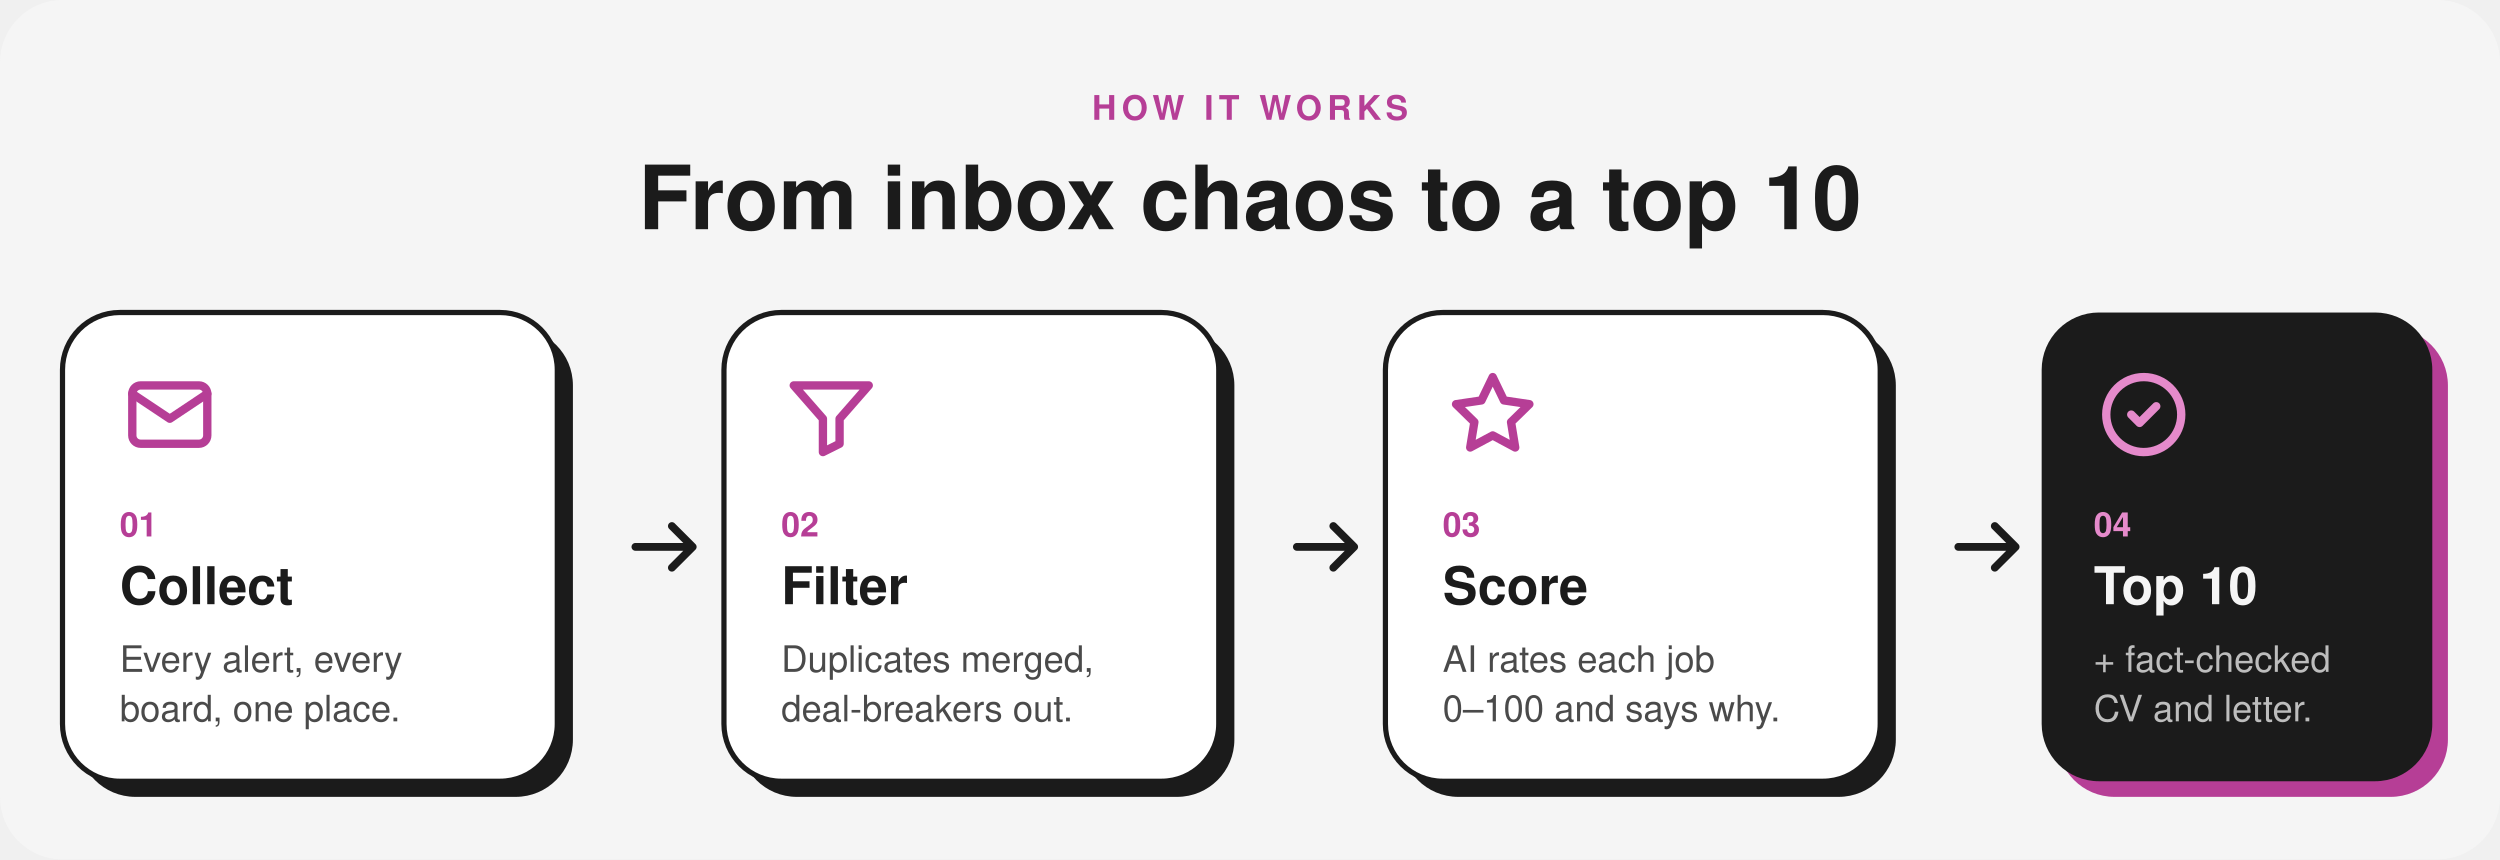
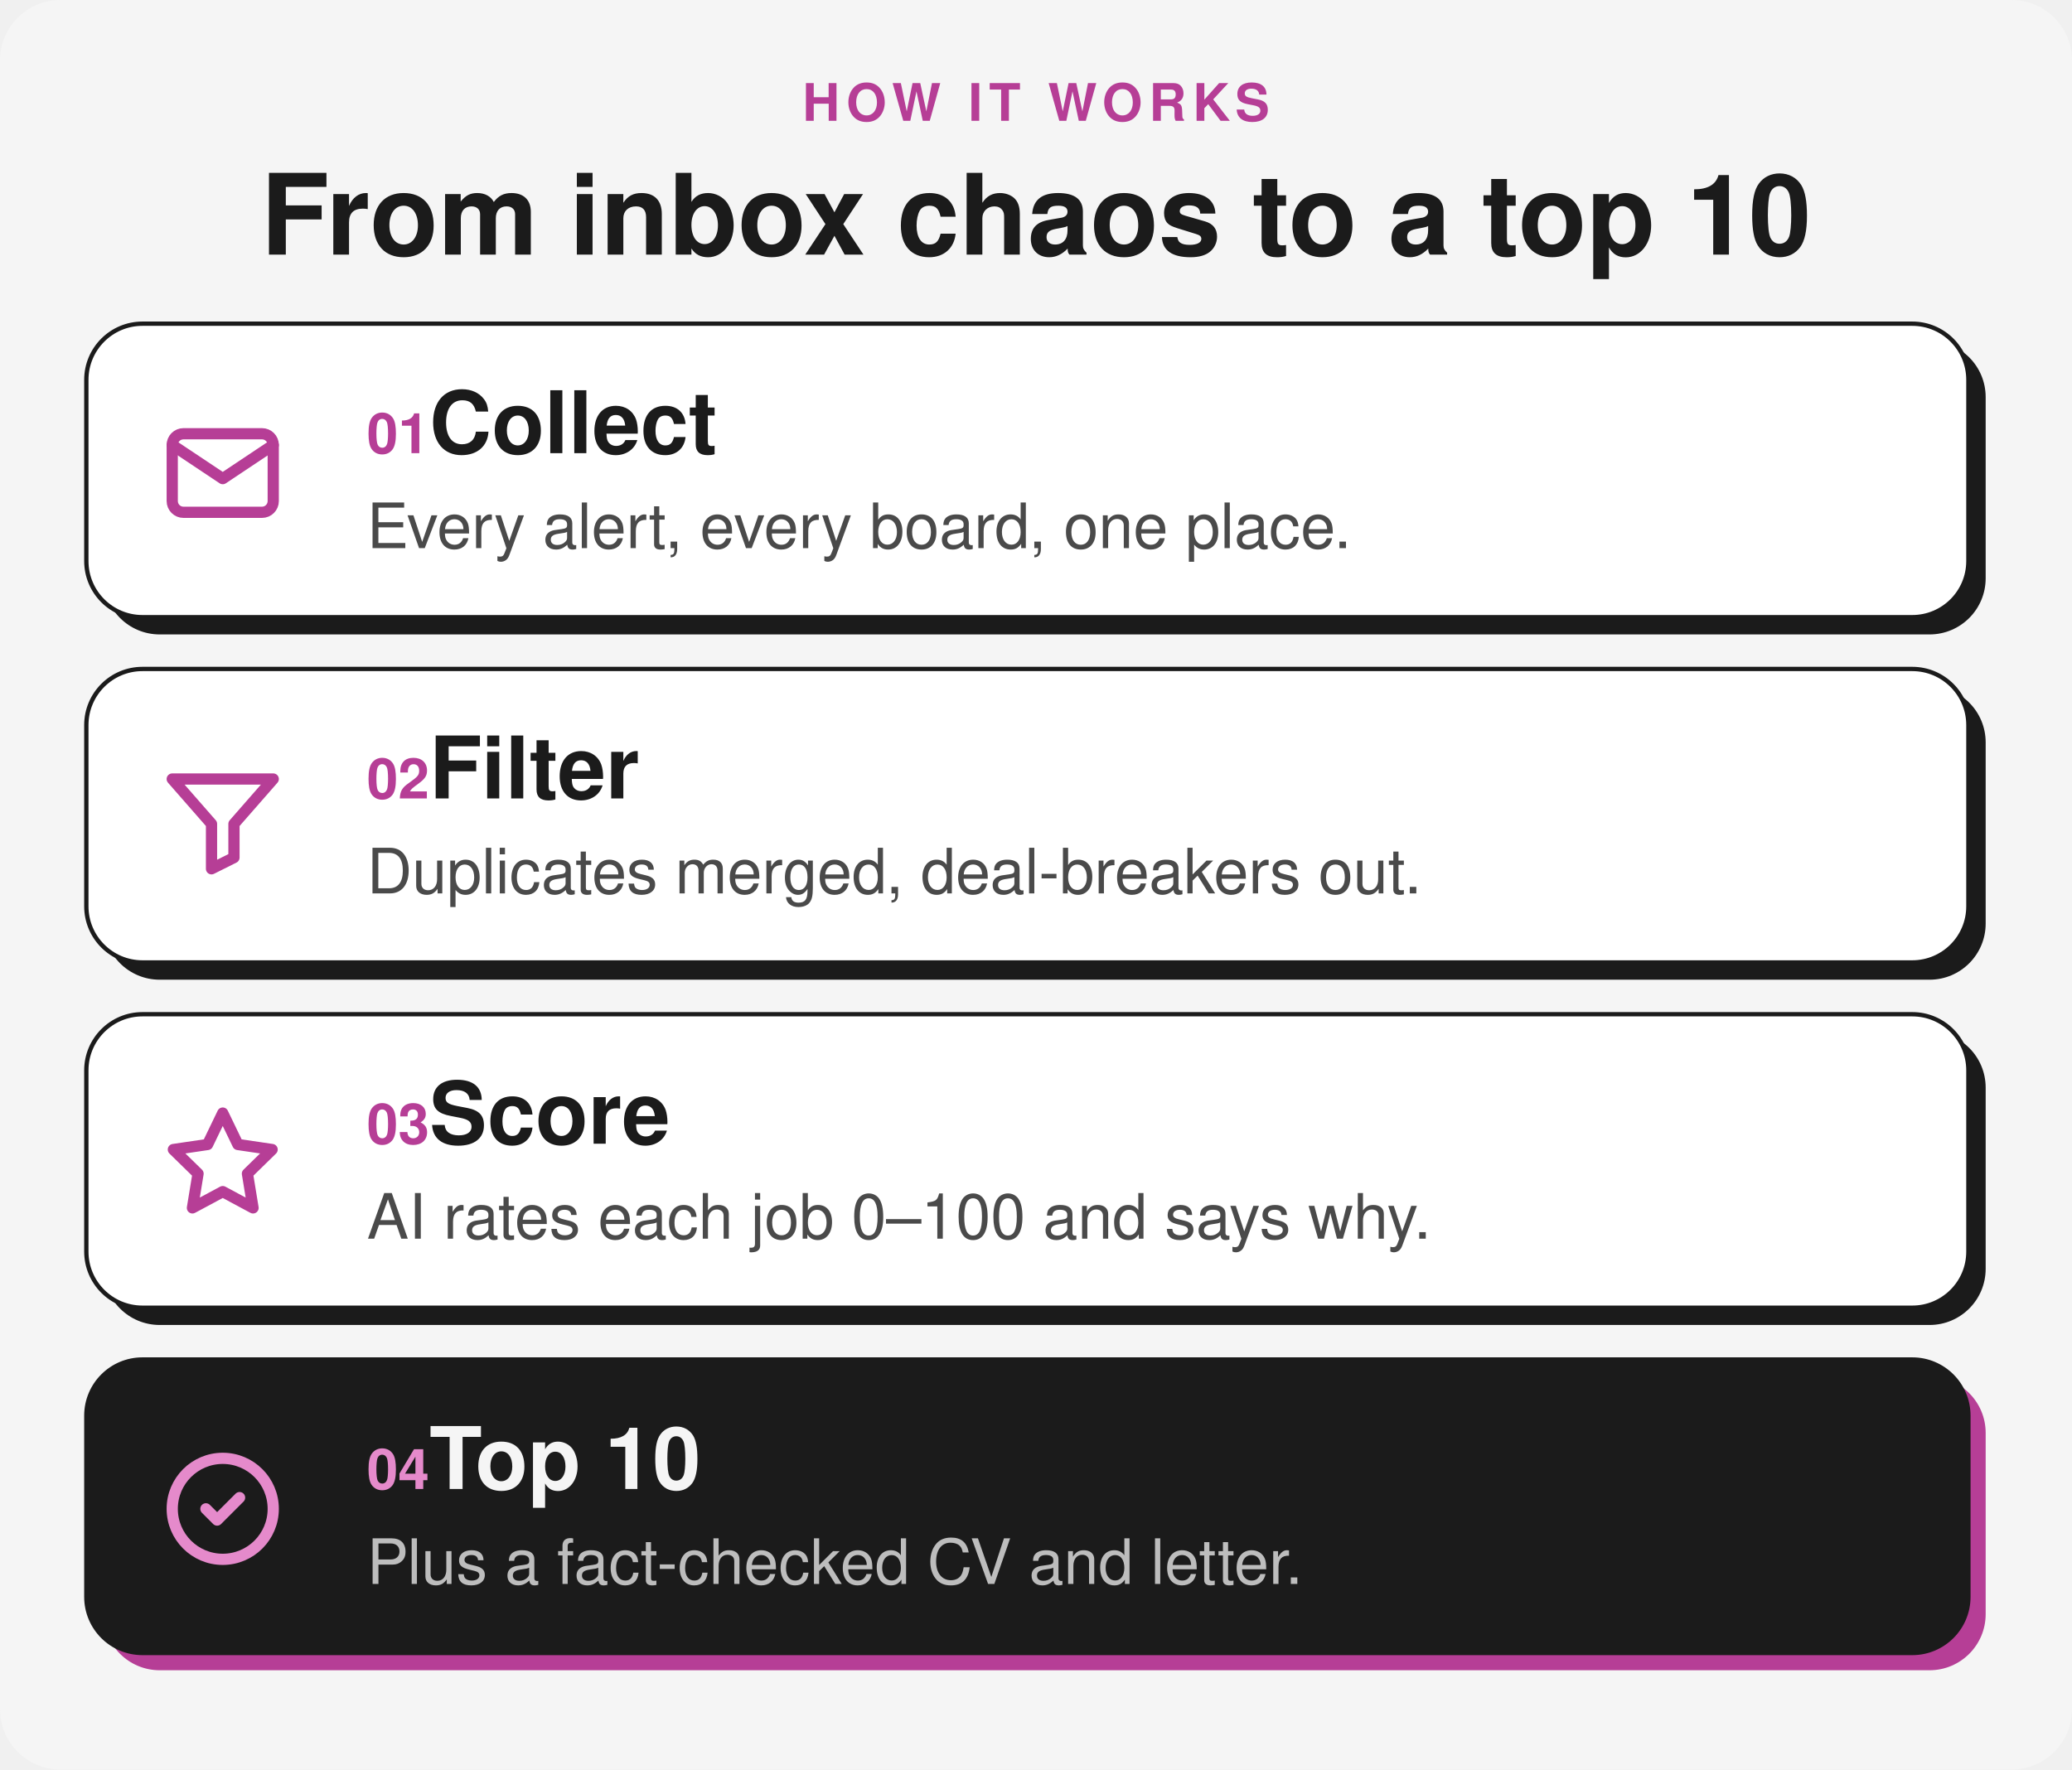
- <svg xmlns="http://www.w3.org/2000/svg" width="960" height="330" viewBox="0 0 960 330" role="img" aria-label="How it works: 1 Collect every alert, 2 Filter duplicates and deal-breakers, 3 Score each job 0 to 100 with reasons, 4 Top 10 with fact-checked CV and letter drafts">
-   <style>
-     text{font-family:Montserrat,'Segoe UI',Helvetica,Arial,sans-serif;fill:#1b1b1b}
-     .k{font-size:13px;font-weight:800;letter-spacing:2px;fill:#b63e96}
-     .h{font-size:34px;font-weight:900}
-     .n{font-size:13px;font-weight:800;fill:#b63e96}
-     .t{font-size:20px;font-weight:800}
-     .b{font-size:14px;font-weight:500;fill:#4a4a4a}
-     .ic{fill:none;stroke:#b63e96;stroke-width:2;stroke-linecap:round;stroke-linejoin:round}
-   </style>
-   <rect width="960" height="330" fill="#f5f5f5" rx="24" />
-   <text x="480" y="46" text-anchor="middle" class="k">HOW IT WORKS</text>
-   <text x="480" y="88" text-anchor="middle" class="h">From inbox chaos to a top 10</text>
-   <g transform="translate(24,120)">
-     <rect x="6" y="6" width="190" height="180" rx="22" fill="#1b1b1b" />
-     <rect width="190" height="180" rx="22" fill="#fff" stroke="#1b1b1b" stroke-width="2" />
-     <g transform="translate(22,20) scale(1.6)" class="ic">
-       <rect x="3" y="5" width="18" height="14" rx="2" />
-       <path d="m3 7 9 6 9-6" />
-     </g>
-     <text x="22" y="86" class="n">01</text>
-     <text x="22" y="112" class="t">Collect</text>
-     <text x="22" y="138" class="b">Every alert, every</text>
-     <text x="22" y="157" class="b">board, one place.</text>
+ <svg xmlns="http://www.w3.org/2000/svg" width="960" height="820" viewBox="0 0 960 820" role="img" aria-label="How it works: 1 Collect every alert, 2 Filter duplicates and deal-breakers, 3 Score each job 0 to 100 with reasons, 4 Top 10 with fact-checked CV and letter">
+   <style>text{font-family:Montserrat,'Segoe UI',Helvetica,Arial,sans-serif;fill:#1b1b1b}.k{font-size:24px;font-weight:800;letter-spacing:3px;fill:#b63e96}.h{font-size:52px;font-weight:900}.t{font-size:40px;font-weight:800}.b{font-size:29px;font-weight:500;fill:#4a4a4a}.n{font-size:26px;font-weight:800;fill:#b63e96}.big{font-size:64px;font-weight:900;fill:#b63e96}.p{font-size:28px;font-weight:700;fill:#f5f5f5}</style>
+   <rect width="960" height="820" rx="28" fill="#f5f5f5" />
+   <text x="480" y="56" text-anchor="middle" class="k">HOW IT WORKS</text>
+   <text x="480" y="118" text-anchor="middle" class="h">From inbox chaos to a top 10</text>
+   <rect x="48" y="158" width="872" height="136" rx="26" fill="#1b1b1b" />
+   <rect x="40" y="150" width="872" height="136" rx="26" fill="#fff" stroke="#1b1b1b" stroke-width="2" />
+   <g transform="translate(72,188) scale(2.6)" fill="none" stroke="#b63e96" stroke-width="2" stroke-linecap="round" stroke-linejoin="round">
+     <rect x="3" y="5" width="18" height="14" rx="2" />
+     <path d="m3 7 9 6 9-6" />
  </g>
-   <path d="M244 210h22m-8-8 8 8-8 8" fill="none" stroke="#1b1b1b" stroke-width="3" stroke-linecap="round" stroke-linejoin="round" />
-   <g transform="translate(278,120)">
-     <rect x="6" y="6" width="190" height="180" rx="22" fill="#1b1b1b" />
-     <rect width="190" height="180" rx="22" fill="#fff" stroke="#1b1b1b" stroke-width="2" />
-     <g transform="translate(22,20) scale(1.6)" class="ic">
-       <path d="M3 5h18l-7 8v6l-4 2v-8z" />
-     </g>
-     <text x="22" y="86" class="n">02</text>
-     <text x="22" y="112" class="t">Filter</text>
-     <text x="22" y="138" class="b">Duplicates merged,</text>
-     <text x="22" y="157" class="b">deal-breakers out.</text>
+   <text x="170" y="210" class="t">
+     <tspan class="n">01  </tspan>Collect</text>
+   <text x="170" y="254" class="b">Every alert, every board, one place.</text>
+   <rect x="48" y="318" width="872" height="136" rx="26" fill="#1b1b1b" />
+   <rect x="40" y="310" width="872" height="136" rx="26" fill="#fff" stroke="#1b1b1b" stroke-width="2" />
+   <g transform="translate(72,348) scale(2.6)" fill="none" stroke="#b63e96" stroke-width="2" stroke-linecap="round" stroke-linejoin="round">
+     <path d="M3 5h18l-7 8v6l-4 2v-8z" />
  </g>
-   <path d="M498 210h22m-8-8 8 8-8 8" fill="none" stroke="#1b1b1b" stroke-width="3" stroke-linecap="round" stroke-linejoin="round" />
-   <g transform="translate(532,120)">
-     <rect x="6" y="6" width="190" height="180" rx="22" fill="#1b1b1b" />
-     <rect width="190" height="180" rx="22" fill="#fff" stroke="#1b1b1b" stroke-width="2" />
-     <g transform="translate(22,20) scale(1.6)" class="ic">
-       <path d="M12 3l2.7 5.6 6.1.9-4.4 4.3 1 6.1L12 17l-5.4 2.9 1-6.1-4.4-4.3 6.1-.9z" />
-     </g>
-     <text x="22" y="86" class="n">03</text>
-     <text x="22" y="112" class="t">Score</text>
-     <text x="22" y="138" class="b">AI rates each job</text>
-     <text x="22" y="157" class="b">0–100 and says why.</text>
+   <text x="170" y="370" class="t">
+     <tspan class="n">02  </tspan>Filter</text>
+   <text x="170" y="414" class="b">Duplicates merged, deal-breakers out.</text>
+   <rect x="48" y="478" width="872" height="136" rx="26" fill="#1b1b1b" />
+   <rect x="40" y="470" width="872" height="136" rx="26" fill="#fff" stroke="#1b1b1b" stroke-width="2" />
+   <g transform="translate(72,508) scale(2.6)" fill="none" stroke="#b63e96" stroke-width="2" stroke-linecap="round" stroke-linejoin="round">
+     <path d="M12 3l2.7 5.6 6.1.9-4.4 4.3 1 6.1L12 17l-5.4 2.9 1-6.1-4.4-4.3 6.1-.9z" />
  </g>
-   <path d="M752 210h22m-8-8 8 8-8 8" fill="none" stroke="#1b1b1b" stroke-width="3" stroke-linecap="round" stroke-linejoin="round" />
-   <g transform="translate(784,120)">
-     <rect x="6" y="6" width="150" height="180" rx="22" fill="#b63e96" />
-     <rect width="150" height="180" rx="22" fill="#1b1b1b" />
-     <g transform="translate(20,20) scale(1.6)" fill="none" stroke="#e58acb" stroke-width="2" stroke-linecap="round" stroke-linejoin="round">
-       <path d="M9 12l2 2 4-4" />
-       <circle cx="12" cy="12" r="9" />
-     </g>
-     <text x="20" y="86" class="n" style="fill:#e58acb">04</text>
-     <text x="20" y="112" class="t" style="fill:#f5f5f5">Top 10</text>
-     <text x="20" y="138" class="b" style="fill:#bdbdbd">+ fact-checked</text>
-     <text x="20" y="157" class="b" style="fill:#bdbdbd">CV and letter.</text>
+   <text x="170" y="530" class="t">
+     <tspan class="n">03  </tspan>Score</text>
+   <text x="170" y="574" class="b">AI rates each job 0–100 and says why.</text>
+   <rect x="48" y="638" width="872" height="136" rx="26" fill="#b63e96" />
+   <rect x="40" y="630" width="872" height="136" rx="26" fill="#1b1b1b" stroke="#1b1b1b" stroke-width="2" />
+   <g transform="translate(72,668) scale(2.6)" fill="none" stroke="#e58acb" stroke-width="2" stroke-linecap="round" stroke-linejoin="round">
+     <path d="M9 12l2 2 4-4" />
+     <circle cx="12" cy="12" r="9" />
  </g>
+   <text x="170" y="690" class="t" style="fill:#f5f5f5">
+     <tspan class="n" style="fill:#e58acb">04  </tspan>Top 10</text>
+   <text x="170" y="734" class="b" style="fill:#bdbdbd">Plus a fact-checked CV and letter.</text>
</svg>
